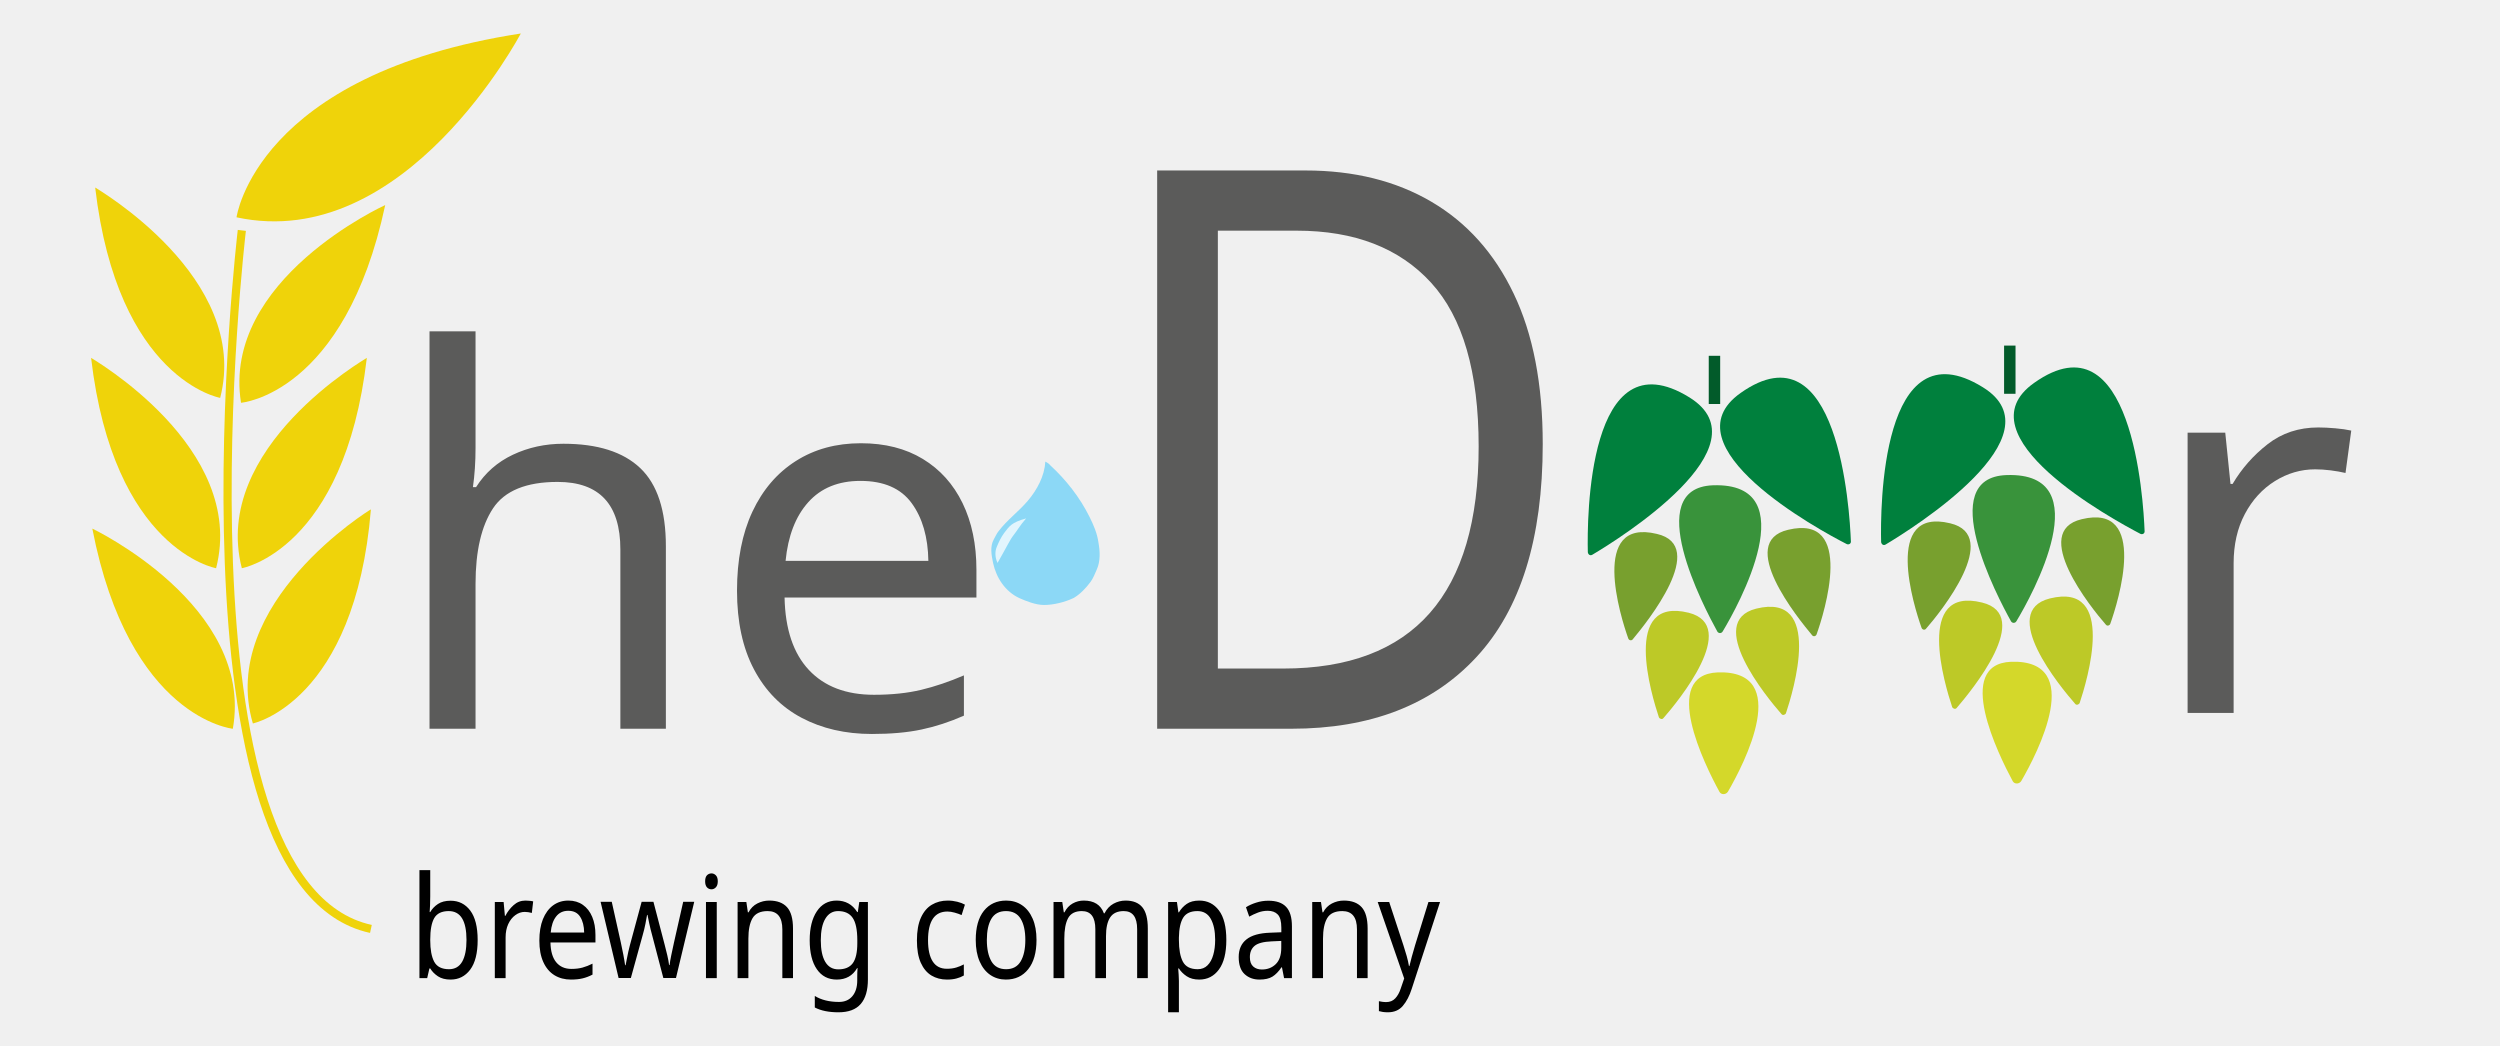
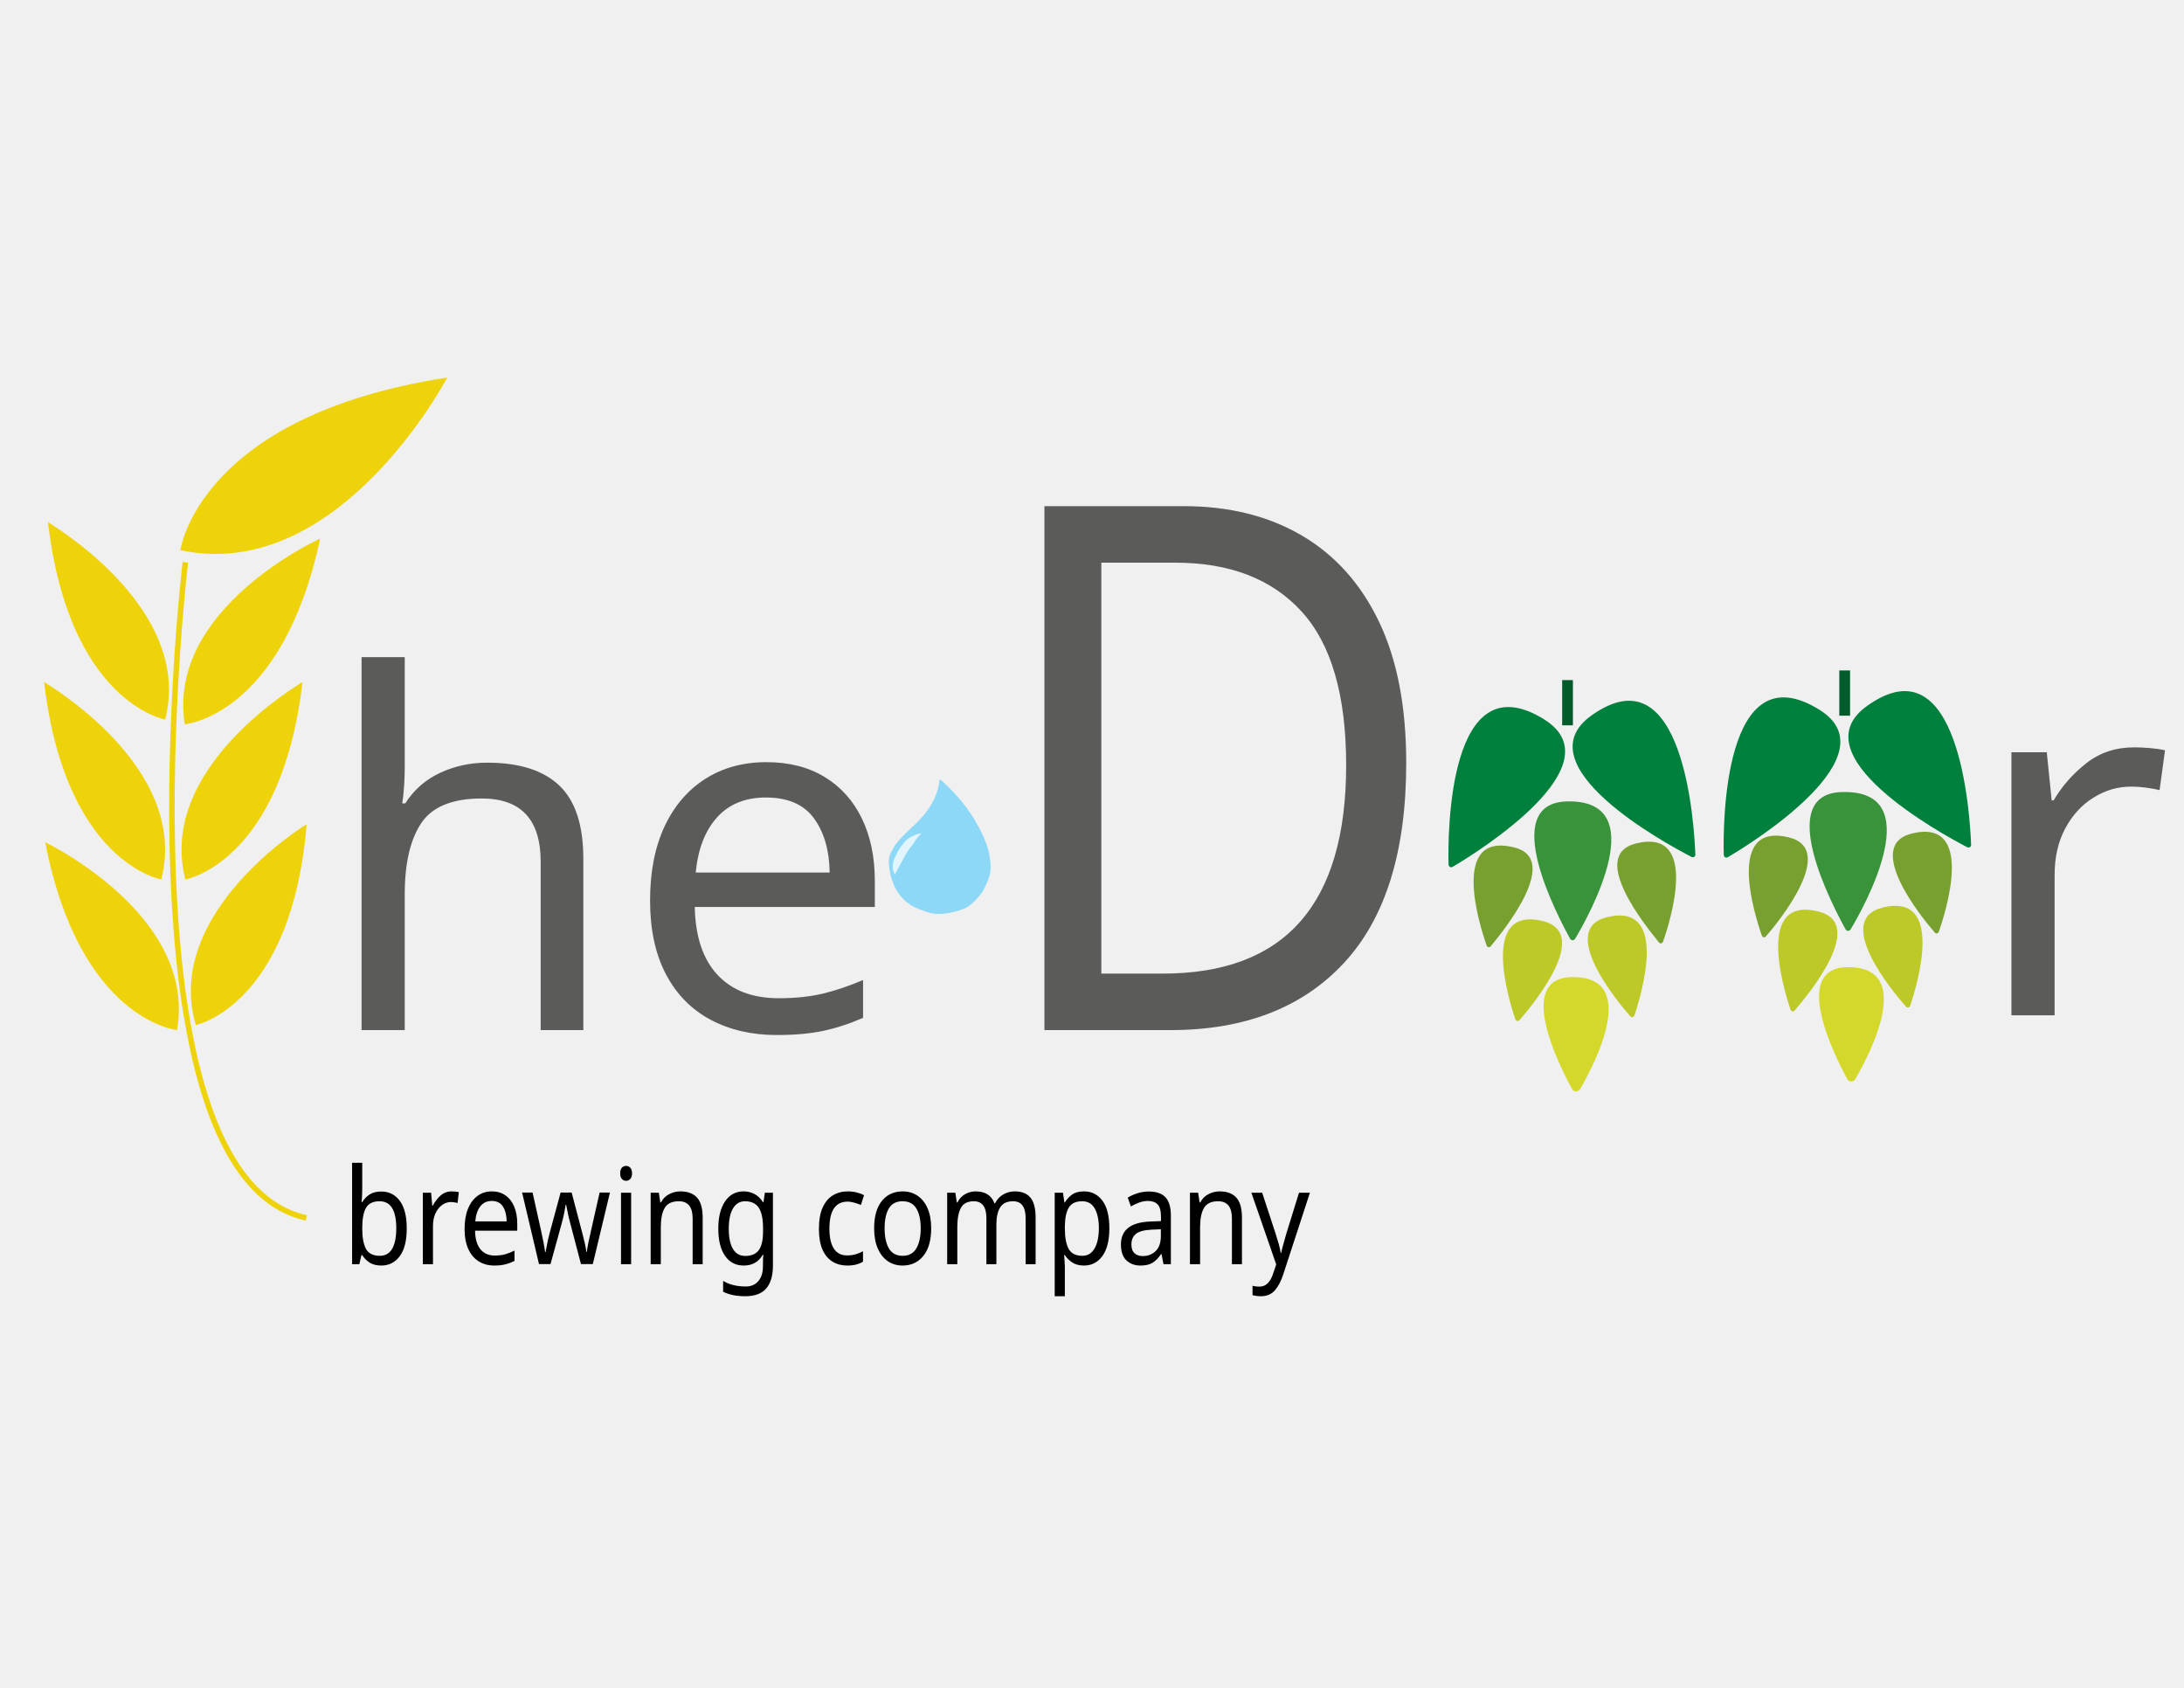
- <svg xmlns="http://www.w3.org/2000/svg" version="1.1" x="0px" y="0px" viewBox="0 0 612 256" style="enable-background:new 0 0 612 256;" xml:space="preserve">
+ <svg xmlns="http://www.w3.org/2000/svg" version="1.1" id="Layer_1" x="0px" y="0px" viewBox="-179 1 792 612" style="enable-background:new -179 1 792 612;" xml:space="preserve">
  <style type="text/css">
	.st0{fill:#EFD30A;}
	.st1{fill:none;stroke:#EFD30A;stroke-width:2;stroke-miterlimit:10;}
	.st2{fill:#5B5B5A;}
	.st3{font-family:'Helvetica-Light';}
- 	.st4{font-size:128px;}
- 	.st5{font-size:165px;}
+ 	.st4{font-size:177.944px;}
+ 	.st5{font-size:266.082px;}
	.st6{fill:#D4D82A;}
	.st7{fill:#00803D;}
	.st8{fill:#39933B;}
	.st9{fill:#78A02E;}
	.st10{fill:#BDC927;}
	.st11{fill:#8CD8F6;}
- 	.st12{opacity:0.75;fill:#FFFFFF;}
- 	.st13{font-size:30px;}
+ 	.st12{opacity:0.75;fill:#FFFFFF;enable-background:new    ;}
+ 	.st13{font-size:48.379px;}
	.st14{fill:#025B2A;}
</style>
  <g id="Layer_2">
    <g>
      <g>
-         <path class="st0" d="M53.9,97.4c0,0-25.1-4.4-30.6-51.5C23.3,46,61.5,67.9,53.9,97.4z" />
-         <path class="st0" d="M52.9,139.1c0,0-25.1-4.4-30.6-51.5C22.3,87.7,60.5,109.5,52.9,139.1z" />
-         <path class="st0" d="M57,178.4c0,0-25.4-2.5-34.4-49C22.6,129.4,62.3,148.3,57,178.4z" />
-         <path class="st0" d="M59,98.6c0,0,25.4-2,35.3-48.4C94.3,50.2,54.2,68.4,59,98.6z" />
-         <path class="st0" d="M59.2,139.1c0,0,25.1-4.4,30.6-51.5C89.8,87.7,51.6,109.5,59.2,139.1z" />
-         <path class="st0" d="M61.9,177.1c0,0,25-5.2,28.9-52.4C90.8,124.6,53.3,147.7,61.9,177.1z" />
+         <path class="st0" d="M-119.1,261.9c0,0-34.9-6.1-42.5-71.6C-161.7,190.5-108.6,220.9-119.1,261.9z" />
+         <path class="st0" d="M-120.5,319.9c0,0-34.9-6.1-42.5-71.6C-163.1,248.4-110,278.7-120.5,319.9z" />
+         <path class="st0" d="M-114.8,374.5c0,0-35.3-3.5-47.8-68.1C-162.6,306.4-107.5,332.7-114.8,374.5z" />
+         <path class="st0" d="M-112,263.6c0,0,35.3-2.8,49.1-67.3C-63,196.3-118.7,221.6-112,263.6z" />
+         <path class="st0" d="M-111.8,319.9c0,0,34.9-6.1,42.5-71.6C-69.2,248.4-122.3,278.7-111.8,319.9z" />
+         <path class="st0" d="M-108,372.7c0,0,34.8-7.2,40.2-72.8C-67.8,299.7-120,331.8-108,372.7z" />
      </g>
-       <path class="st1" d="M59.2,56.4c0,0-19,160,31.6,171" />
-       <path class="st0" d="M57.9,53.2c0,0,4.7-35,69.6-45C127.5,8.1,99.3,62.1,57.9,53.2z" />
+       <path class="st1" d="M-111.8,204.9c0,0-26.4,222.4,43.9,237.7" />
+       <path class="st0" d="M-113.6,200.5c0,0,6.5-48.7,96.8-62.6C-16.8,137.8-56,212.8-113.6,200.5z" />
    </g>
-     <text transform="matrix(1 0 0 1 94.2716 178.396)" class="st2 st3 st4">he</text>
-     <text transform="matrix(1 0 0 1 524.6495 174.5326)" class="st2 st3 st4">r</text>
-     <text transform="matrix(1 0 0 1.16 267.2718 178.3956)" class="st2 st3 st5">D</text>
+     <text transform="matrix(1 0 0 1 -63.0074 374.5098)" class="st2 st3 st4">he</text>
+     <text transform="matrix(1 0 0 1 535.2978 369.1387)" class="st2 st3 st4">r</text>
+     <text transform="matrix(0.8621 0 0 1 177.4955 374.5098)" class="st2 st3 st5">D</text>
    <g>
-       <path class="st6" d="M420.9,193.8c0.4,0.8,1.6,0.8,2.1,0c3.9-6.7,15.9-29.8-2.5-29.2C406.4,165.2,417.3,187.2,420.9,193.8z" />
-       <path class="st7" d="M389.8,135.8c-0.5,0.3-1,0-1.1-0.6c-0.2-8-0.1-53.4,24.9-37.9C432.7,109.2,396.4,131.9,389.8,135.8z" />
-       <path class="st8" d="M420.4,154.6c0.3,0.5,1,0.5,1.3,0c3.7-6.1,20.6-36.6-2.4-35.8C401.8,119.5,417.1,148.6,420.4,154.6z" />
-       <path class="st9" d="M399.7,156.5c-0.3,0.4-0.9,0.3-1.1-0.2c-1.9-5.3-9.5-29.6,7-25.6C418.3,133.6,403.2,152.3,399.7,156.5z" />
-       <path class="st10" d="M407.2,175.8c-0.3,0.4-0.9,0.2-1.1-0.2c-1.8-5.4-9.2-29.7,7.3-25.6C426,153.2,410.8,171.7,407.2,175.8z" />
-       <path class="st7" d="M452.1,133.2c0.5,0.2,1-0.1,1-0.6c-0.3-8-3.1-53.3-27-36.4C407.7,109.2,445.2,129.7,452.1,133.2z" />
-       <path class="st9" d="M443.6,155.5c0.3,0.4,0.9,0.3,1.1-0.2c1.9-5.3,9.5-29.6-7-25.6C425,132.7,440.1,151.3,443.6,155.5z" />
-       <path class="st10" d="M436.1,174.8c0.3,0.4,0.9,0.2,1.1-0.2c1.8-5.4,9.2-29.7-7.3-25.6C417.3,152.2,432.5,170.7,436.1,174.8z" />
+       <path class="st6" d="M391.1,395.9c0.6,1.1,2.2,1.1,2.9,0c5.4-9.3,22.1-41.4-3.5-40.6C370.9,356.2,386.1,386.7,391.1,395.9z" />
+       <path class="st7" d="M347.8,315.3c-0.7,0.4-1.4,0-1.5-0.8c-0.3-11.1-0.1-74.2,34.6-52.7C407.5,278.3,357,309.9,347.8,315.3z" />
+       <path class="st8" d="M390.4,341.4c0.4,0.7,1.4,0.7,1.8,0c5.1-8.5,28.6-50.9-3.3-49.8C364.5,292.6,385.8,333.1,390.4,341.4z" />
+       <path class="st9" d="M361.6,344.1c-0.4,0.6-1.3,0.4-1.5-0.3c-2.6-7.4-13.2-41.1,9.7-35.6C387.5,312.2,366.5,338.2,361.6,344.1z" />
+       <path class="st10" d="M372,370.9c-0.4,0.6-1.3,0.3-1.5-0.3c-2.5-7.5-12.8-41.3,10.1-35.6C398.2,339.5,377,365.2,372,370.9z" />
+       <path class="st7" d="M434.4,311.7c0.7,0.3,1.4-0.1,1.4-0.8c-0.4-11.1-4.3-74.1-37.5-50.6C372.7,278.3,424.8,306.8,434.4,311.7z" />
+       <path class="st9" d="M422.6,342.7c0.4,0.6,1.3,0.4,1.5-0.3c2.6-7.4,13.2-41.1-9.7-35.6C396.8,311,417.8,336.8,422.6,342.7z" />
+       <path class="st10" d="M412.2,369.5c0.4,0.6,1.3,0.3,1.5-0.3c2.5-7.5,12.8-41.3-10.1-35.6C386.1,338.1,407.2,363.8,412.2,369.5z" />
    </g>
    <g>
-       <path class="st6" d="M492.7,191.2c0.4,0.8,1.6,0.8,2.1,0c3.9-6.7,15.9-29.8-2.5-29.2C478.3,162.6,489.2,184.7,492.7,191.2z" />
-       <path class="st7" d="M461.6,133.3c-0.5,0.3-1,0-1.1-0.6c-0.2-8-0.1-53.4,24.9-37.9C504.5,106.6,468.3,129.3,461.6,133.3z" />
-       <path class="st8" d="M492.3,152.1c0.3,0.5,1,0.5,1.3,0c3.7-6.1,20.6-36.6-2.4-35.8C473.6,116.9,488.9,146,492.3,152.1z" />
-       <path class="st9" d="M471.5,153.9c-0.3,0.4-0.9,0.3-1.1-0.2c-1.9-5.3-9.5-29.6,7-25.6C490.1,131.1,475.1,149.8,471.5,153.9z" />
-       <path class="st10" d="M479,173.3c-0.3,0.4-0.9,0.2-1.1-0.2c-1.8-5.4-9.2-29.7,7.3-25.6C497.9,150.6,482.6,169.1,479,173.3z" />
-       <path class="st7" d="M524,130.7c0.5,0.2,1-0.1,1-0.6c-0.3-8-3.1-53.3-27-36.4C479.6,106.6,517.1,127.1,524,130.7z" />
-       <path class="st9" d="M515.5,152.9c0.3,0.4,0.9,0.3,1.1-0.2c1.9-5.3,9.5-29.6-7-25.6C496.9,130.1,511.9,148.8,515.5,152.9z" />
-       <path class="st10" d="M508,172.3c0.3,0.4,0.9,0.2,1.1-0.2c1.8-5.4,9.2-29.7-7.3-25.6C489.1,149.7,504.4,168.2,508,172.3z" />
+       <path class="st6" d="M490.9,392.3c0.6,1.1,2.2,1.1,2.9,0c5.4-9.3,22.1-41.4-3.5-40.6C470.9,352.6,486,383.3,490.9,392.3z" />
+       <path class="st7" d="M447.6,311.8c-0.7,0.4-1.4,0-1.5-0.8c-0.3-11.1-0.1-74.2,34.6-52.7C507.3,274.7,457,306.3,447.6,311.8z" />
+       <path class="st8" d="M490.3,338c0.4,0.7,1.4,0.7,1.8,0c5.1-8.5,28.6-50.9-3.3-49.8C464.3,289,485.6,329.5,490.3,338z" />
+       <path class="st9" d="M461.4,340.5c-0.4,0.6-1.3,0.4-1.5-0.3c-2.6-7.4-13.2-41.1,9.7-35.6C487.3,308.8,466.4,334.8,461.4,340.5z" />
+       <path class="st10" d="M471.8,367.4c-0.4,0.6-1.3,0.3-1.5-0.3c-2.5-7.5-12.8-41.3,10.1-35.6C498.1,335.9,476.8,361.6,471.8,367.4z" />
+       <path class="st7" d="M534.4,308.2c0.7,0.3,1.4-0.1,1.4-0.8c-0.4-11.1-4.3-74.1-37.5-50.6C472.7,274.7,524.8,303.2,534.4,308.2z" />
+       <path class="st9" d="M522.6,339.1c0.4,0.6,1.3,0.4,1.5-0.3c2.6-7.4,13.2-41.1-9.7-35.6C496.7,307.4,517.6,333.4,522.6,339.1z" />
+       <path class="st10" d="M512.2,366c0.4,0.6,1.3,0.3,1.5-0.3c2.5-7.5,12.8-41.3-10.1-35.6C485.9,334.6,507.1,360.3,512.2,366z" />
    </g>
-     <path class="st11" d="M255.6,148.1c-2,0-4.3-0.9-6.1-1.7c-3.4-1.6-5.6-4.9-6.4-8.6c-0.4-2-0.8-4,0.2-5.8c0.4-0.7,0.7-1.4,1.1-1.9   c2.1-2.8,4.9-4.8,7.2-7.5c2.3-2.7,4.1-6.1,4.3-9.6c0.4,0.2,0.9,0.5,1.2,0.9c3.9,3.6,7.2,7.8,9.6,12.6c1,2,1.9,4.1,2.2,6.3   c0.4,2.2,0.5,4.6-0.4,6.6c-0.4,0.9-0.9,2.2-1.5,3c-1.1,1.5-2.6,3.1-4.2,4C260.7,147.4,257.9,148.1,255.6,148.1z" />
-     <path class="st12" d="M246.7,133.3c0.3-0.5,0.5-0.9,0.8-1.4c0.5-0.8,1.2-1.6,1.7-2.4c0.6-0.9,1.3-1.8,2-2.6c-3.6,1-4.1,1.9-5.4,3.6   c-0.8,1.1-1.3,2.2-1.8,3.4c-0.5,1.2-0.4,2.7,0.2,3.9C245.1,136.2,245.9,134.8,246.7,133.3z" />
-     <text transform="matrix(1 0 0 1.16 100.1345 239.455)" class="st3 st13">brewing company</text>
-     <rect x="418.3" y="87.1" class="st14" width="2.8" height="11.8" />
-     <rect x="490.6" y="84.6" class="st14" width="2.8" height="11.8" />
+     <path class="st11" d="M161.3,332.4c-2.8,0-6-1.3-8.5-2.4c-4.7-2.2-7.8-6.8-8.9-12c-0.6-2.8-1.1-5.6,0.3-8.1c0.6-1,1-1.9,1.5-2.6   c2.9-3.9,6.8-6.7,10-10.4s5.7-8.5,6-13.3c0.6,0.3,1.3,0.7,1.7,1.3c5.4,5,10,10.8,13.3,17.5c1.4,2.8,2.6,5.7,3.1,8.8   c0.6,3.1,0.7,6.4-0.6,9.2c-0.6,1.3-1.3,3.1-2.1,4.2c-1.5,2.1-3.6,4.3-5.8,5.6C168.4,331.4,164.5,332.4,161.3,332.4z" />
+     <path class="st12" d="M148.9,311.8c0.4-0.7,0.7-1.3,1.1-1.9c0.7-1.1,1.7-2.2,2.4-3.3c0.8-1.3,1.8-2.5,2.8-3.6c-5,1.4-5.7,2.6-7.5,5   c-1.1,1.5-1.8,3.1-2.5,4.7c-0.7,1.7-0.6,3.8,0.3,5.4C146.7,315.8,147.8,313.9,148.9,311.8z" />
+     <text transform="matrix(0.8621 0 0 1 -54.857 459.3936)" class="st3 st13">brewing company</text>
+     <rect x="387.5" y="247.6" class="st14" width="3.9" height="16.4" />
+     <rect x="488" y="244.1" class="st14" width="3.9" height="16.4" />
  </g>
  <g id="Layer_3">
</g>
</svg>
